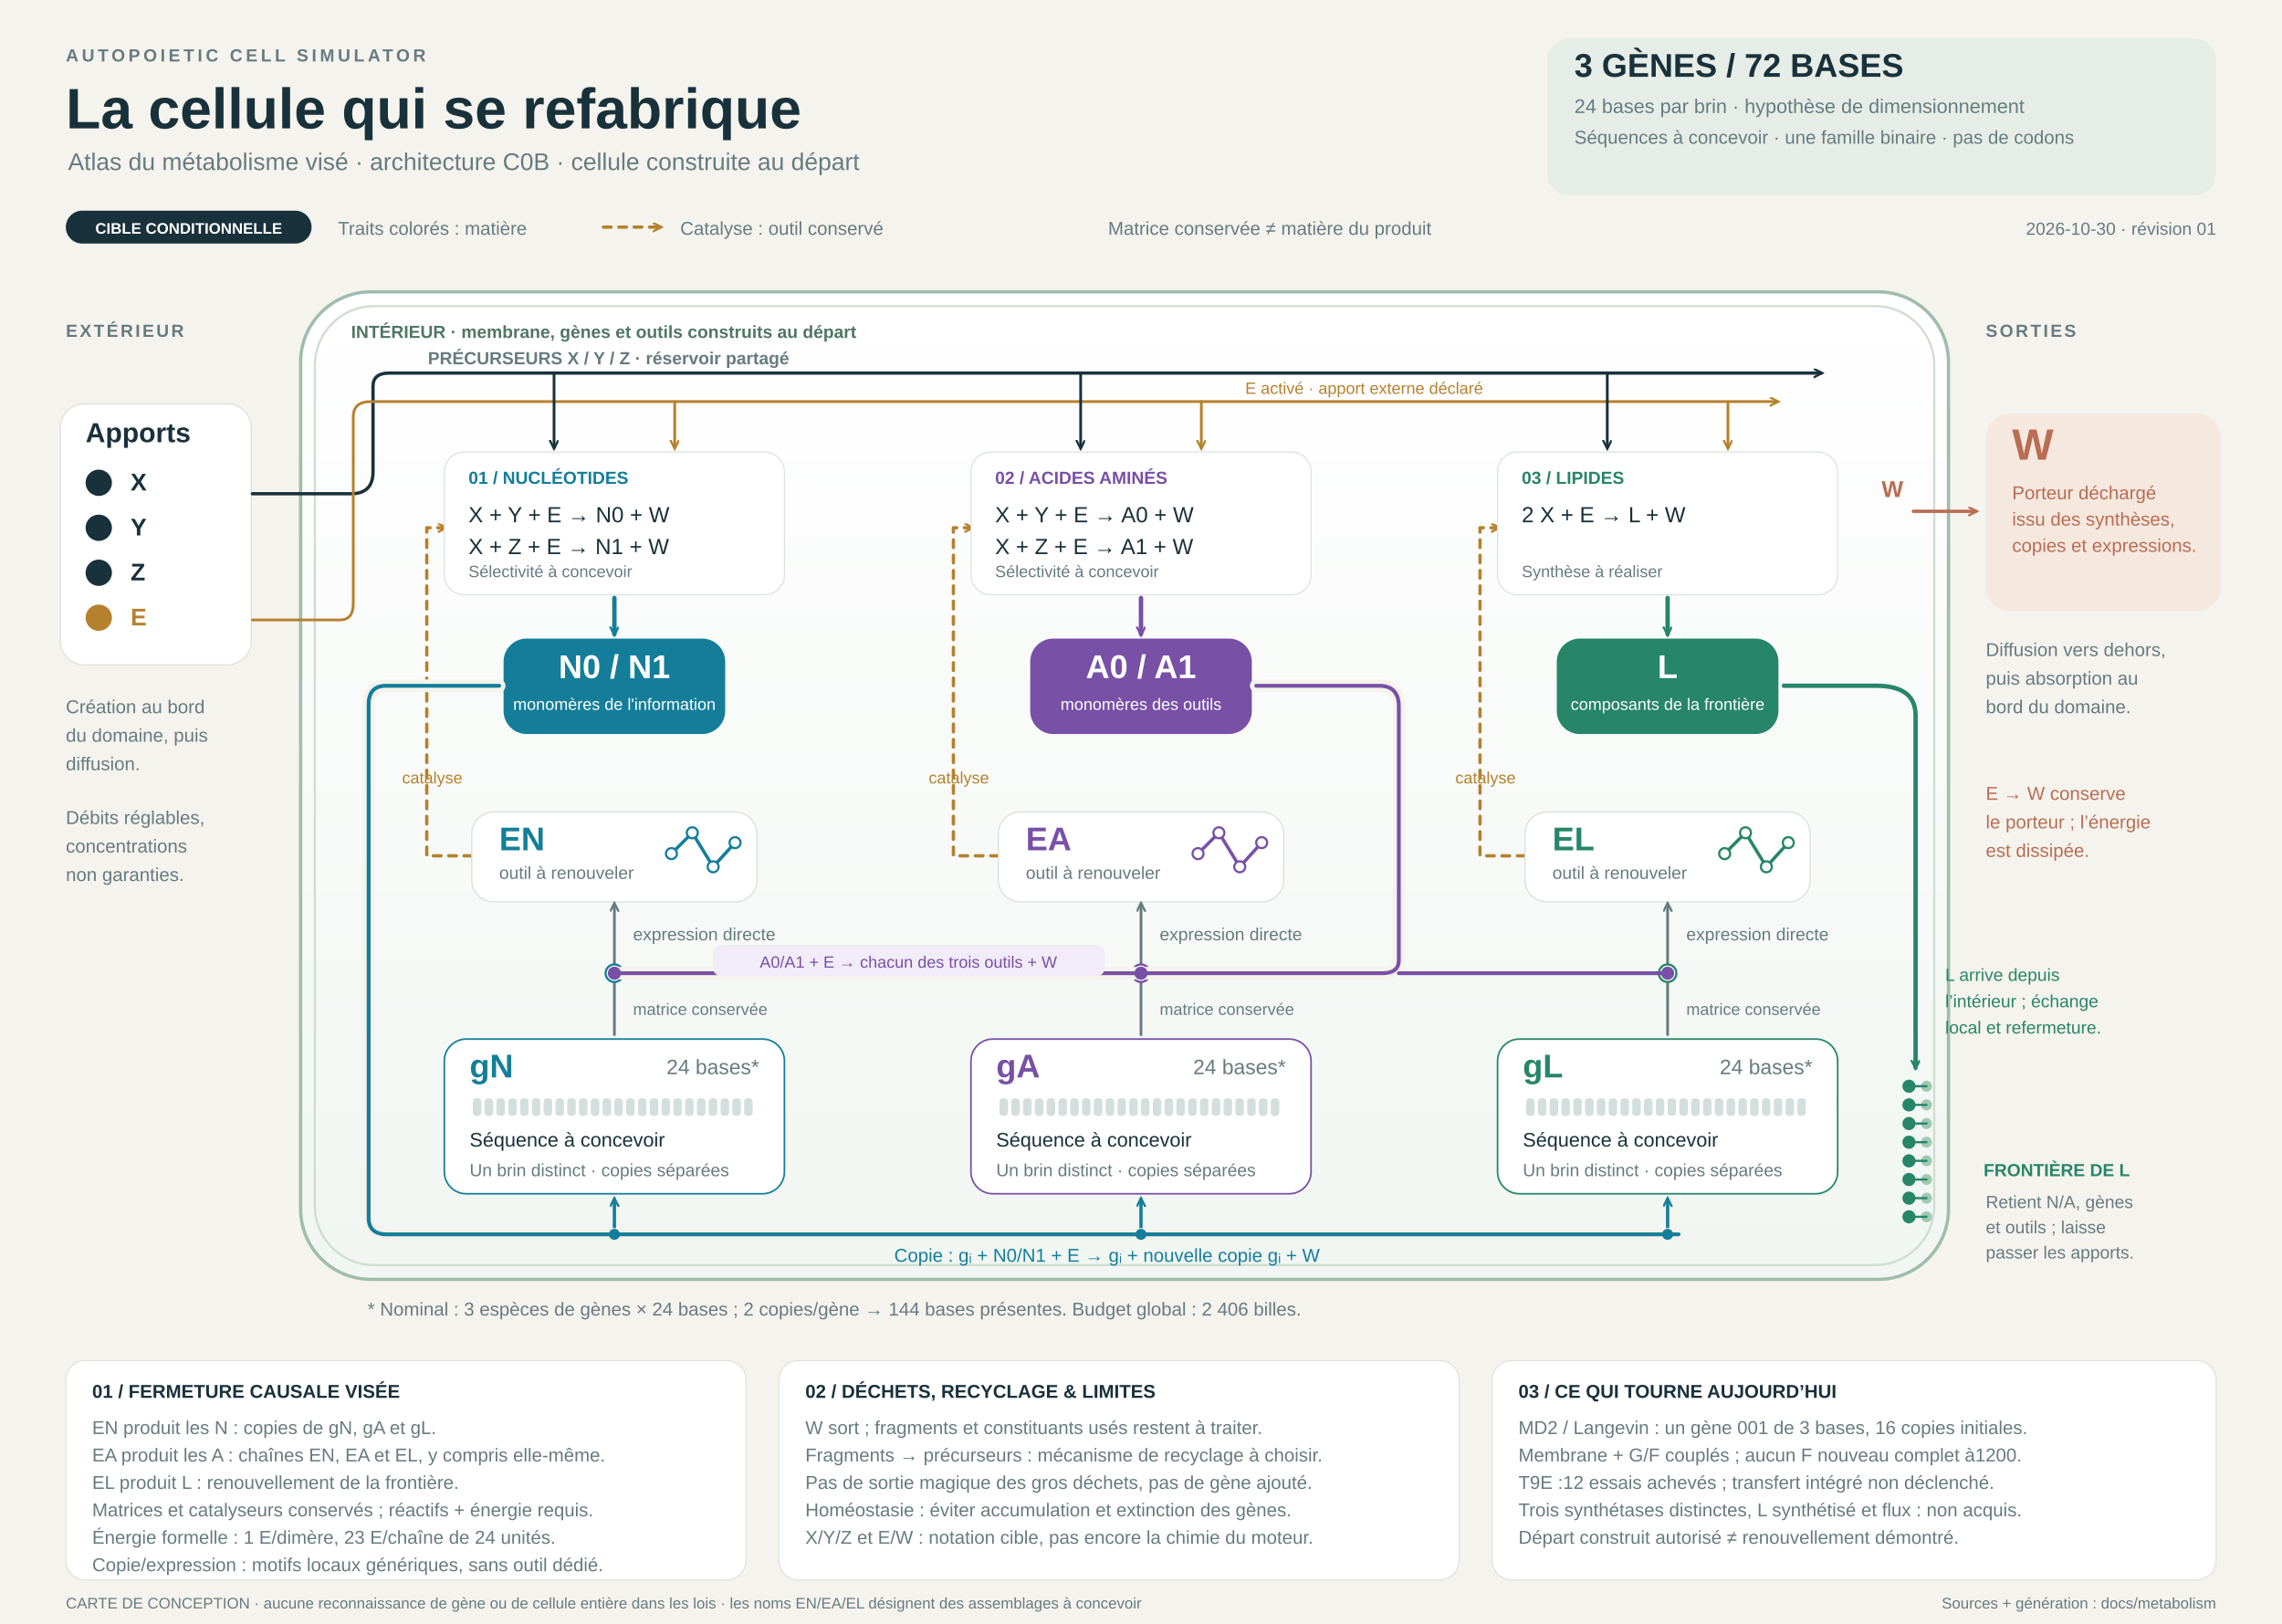
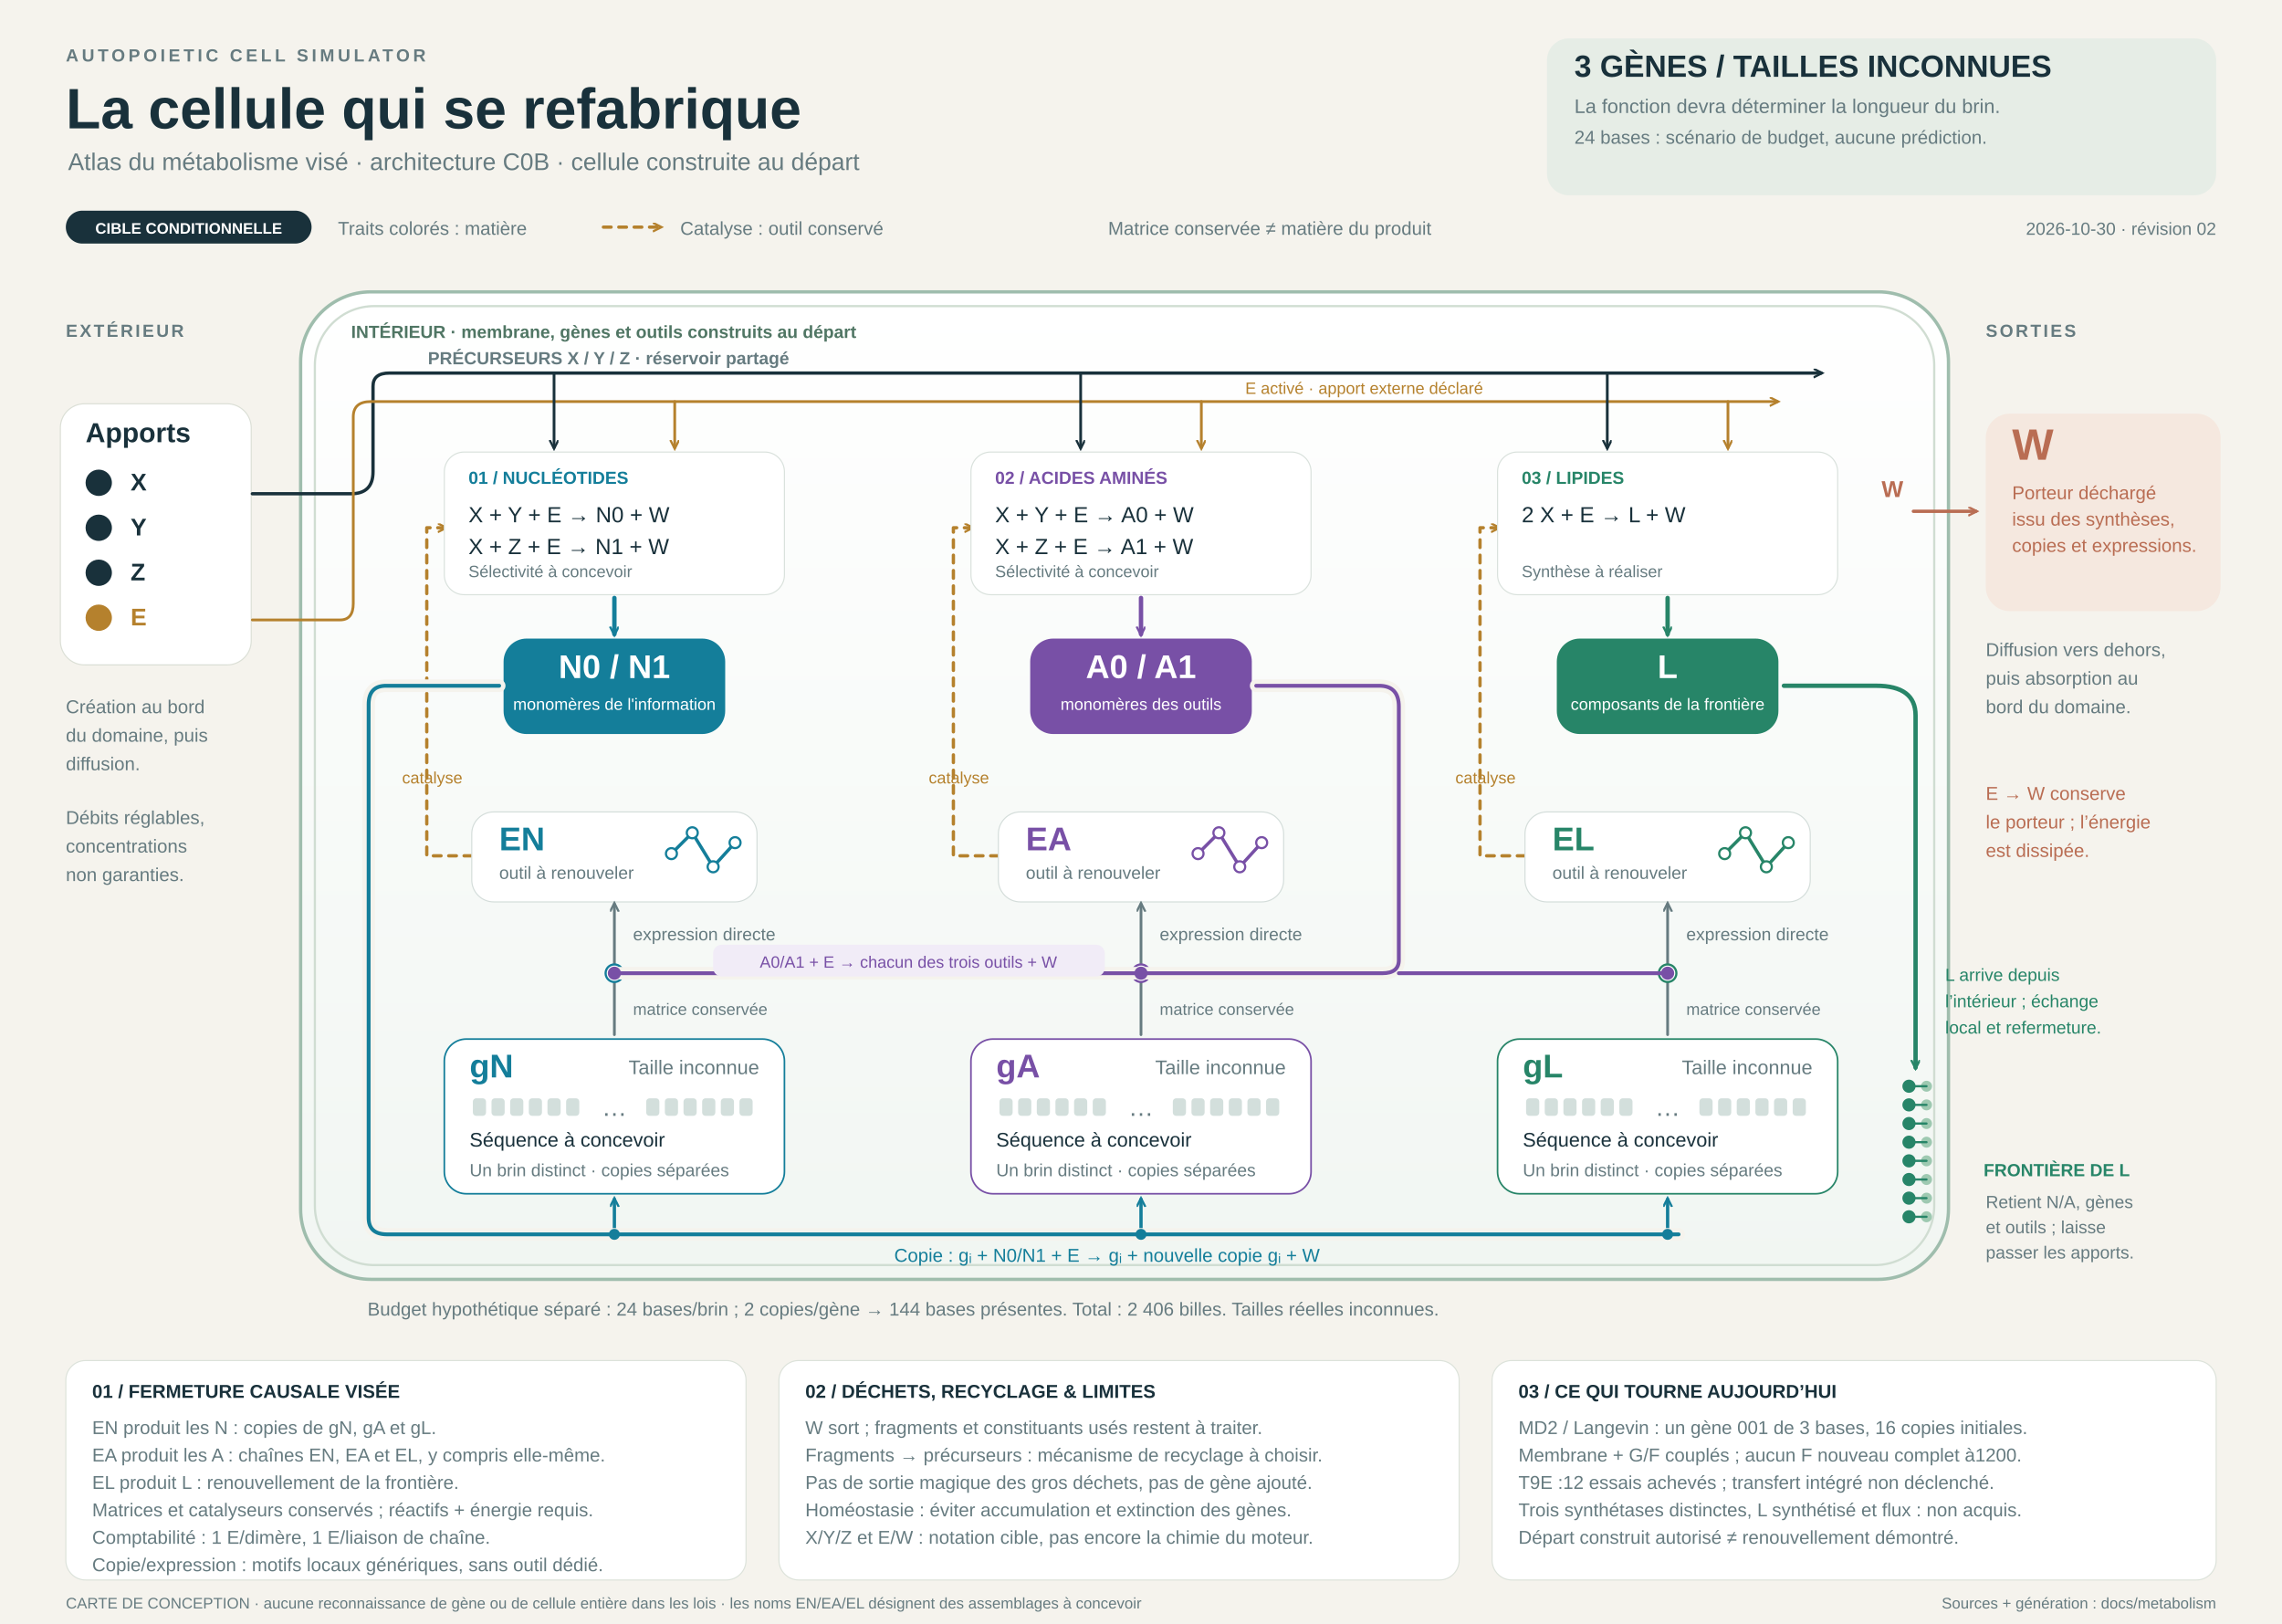
<svg xmlns="http://www.w3.org/2000/svg" width="2080" height="1480" viewBox="0 0 2080 1480" role="img" aria-labelledby="map-title map-desc">
  <defs>
    <marker id="arrow-19313b" markerWidth="10" markerHeight="10" refX="7" refY="4" orient="auto" markerUnits="userSpaceOnUse">
      <path d="M0 0 L8 4 L0 8" fill="none" stroke="#19313b" stroke-width="2" />
    </marker>
    <marker id="arrow-667b80" markerWidth="10" markerHeight="10" refX="7" refY="4" orient="auto" markerUnits="userSpaceOnUse">
      <path d="M0 0 L8 4 L0 8" fill="none" stroke="#667b80" stroke-width="2" />
    </marker>
    <marker id="arrow-b5812d" markerWidth="10" markerHeight="10" refX="7" refY="4" orient="auto" markerUnits="userSpaceOnUse">
      <path d="M0 0 L8 4 L0 8" fill="none" stroke="#b5812d" stroke-width="2" />
    </marker>
    <marker id="arrow-b96d53" markerWidth="10" markerHeight="10" refX="7" refY="4" orient="auto" markerUnits="userSpaceOnUse">
      <path d="M0 0 L8 4 L0 8" fill="none" stroke="#b96d53" stroke-width="2" />
    </marker>
    <marker id="arrow-147e9a" markerWidth="10" markerHeight="10" refX="7" refY="4" orient="auto" markerUnits="userSpaceOnUse">
      <path d="M0 0 L8 4 L0 8" fill="none" stroke="#147e9a" stroke-width="2" />
    </marker>
    <marker id="arrow-7850a6" markerWidth="10" markerHeight="10" refX="7" refY="4" orient="auto" markerUnits="userSpaceOnUse">
      <path d="M0 0 L8 4 L0 8" fill="none" stroke="#7850a6" stroke-width="2" />
    </marker>
    <marker id="arrow-278568" markerWidth="10" markerHeight="10" refX="7" refY="4" orient="auto" markerUnits="userSpaceOnUse">
      <path d="M0 0 L8 4 L0 8" fill="none" stroke="#278568" stroke-width="2" />
    </marker>
    <linearGradient id="cell-fill" x2="0" y2="1">
      <stop stop-color="#ffffff" />
      <stop offset="1" stop-color="#f1f6f2" />
    </linearGradient>
    <style>text{font-family:"Segoe UI",Arial,sans-serif} .lane{transition:opacity .18s} .map-focus .lane:not(.selected){opacity:.16} .role-hit{cursor:pointer}</style>
  </defs>
  <rect x="0" y="0" width="2080" height="1480" rx="0" fill="#f5f3ed" stroke="none" stroke-width="1" />
  <text x="60" y="56" font-size="16" fill="#667b80" font-weight="600" text-anchor="start" letter-spacing="3">AUTOPOIETIC CELL SIMULATOR</text>
  <text x="60" y="117" font-size="52" fill="#19313b" font-weight="650" text-anchor="start">La cellule qui se refabrique</text>
  <text x="62" y="155" font-size="22" fill="#667b80" font-weight="400" text-anchor="start">Atlas du métabolisme visé · architecture C0B · cellule construite au départ</text>
  <rect x="1410" y="35" width="610" height="143" rx="20" fill="#e6ede6" stroke="none" stroke-width="1" />
-   <text x="1435" y="70" font-size="30" fill="#19313b" font-weight="650" text-anchor="start">3 GÈNES  /  72 BASES</text>
-   <text x="1435" y="103" font-size="18" fill="#667b80" font-weight="400" text-anchor="start">24 bases par brin · hypothèse de dimensionnement</text>
-   <text x="1435" y="131" font-size="17" fill="#667b80" font-weight="400" text-anchor="start">Séquences à concevoir · une famille binaire · pas de codons</text>
+   <text x="1435" y="70" font-size="28" fill="#19313b" font-weight="650" text-anchor="start">3 GÈNES / TAILLES INCONNUES</text>
+   <text x="1435" y="103" font-size="18" fill="#667b80" font-weight="400" text-anchor="start">La fonction devra déterminer la longueur du brin.</text>
+   <text x="1435" y="131" font-size="17" fill="#667b80" font-weight="400" text-anchor="start">24 bases : scénario de budget, aucune prédiction.</text>
  <rect x="60" y="192" width="224" height="30" rx="15" fill="#19313b" stroke="none" stroke-width="1" />
  <text x="172.0" y="213" font-size="14" fill="white" font-weight="600" text-anchor="middle">CIBLE CONDITIONNELLE</text>
  <text x="308" y="214" font-size="17" fill="#667b80" font-weight="400" text-anchor="start">Traits colorés : matière</text>
  <path d="M550 207 H602" fill="none" stroke="#b5812d" stroke-width="3" stroke-linecap="round" stroke-linejoin="round" marker-end="url(#arrow-b5812d)" stroke-dasharray="7 7" />
  <text x="620" y="214" font-size="17" fill="#667b80" font-weight="400" text-anchor="start">Catalyse : outil conservé</text>
  <text x="1010" y="214" font-size="17" fill="#667b80" font-weight="400" text-anchor="start">Matrice conservée ≠ matière du produit</text>
-   <text x="2020" y="214" font-size="16" fill="#667b80" font-weight="400" text-anchor="end">2026-10-30 · révision 01</text>
+   <text x="2020" y="214" font-size="16" fill="#667b80" font-weight="400" text-anchor="end">2026-10-30 · révision 02</text>
  <rect x="274" y="266" width="1502" height="900" rx="64" fill="url(#cell-fill)" stroke="#9fbdad" stroke-width="3" />
  <rect x="287" y="279" width="1476" height="874" rx="54" fill="none" stroke="#d0ddd2" stroke-width="2" />
  <text x="320" y="308" font-size="16" fill="#507664" font-weight="600" text-anchor="start">INTÉRIEUR · membrane, gènes et outils construits au départ</text>
  <text x="60" y="307" font-size="16" fill="#667b80" font-weight="600" text-anchor="start" letter-spacing="2">EXTÉRIEUR</text>
  <text x="1810" y="307" font-size="16" fill="#667b80" font-weight="600" text-anchor="start" letter-spacing="2">SORTIES</text>
  <rect x="55" y="368" width="174" height="238" rx="22" fill="white" stroke="#dbdfd6" stroke-width="1" />
  <text x="78" y="403" font-size="25" fill="#19313b" font-weight="600" text-anchor="start">Apports</text>
  <circle cx="90" cy="440" r="12" fill="#19313b" stroke="none" stroke-width="1" />
  <text x="119" y="447" font-size="22" fill="#19313b" font-weight="600" text-anchor="start">X</text>
  <circle cx="90" cy="481" r="12" fill="#19313b" stroke="none" stroke-width="1" />
  <text x="119" y="488" font-size="22" fill="#19313b" font-weight="600" text-anchor="start">Y</text>
  <circle cx="90" cy="522" r="12" fill="#19313b" stroke="none" stroke-width="1" />
  <text x="119" y="529" font-size="22" fill="#19313b" font-weight="600" text-anchor="start">Z</text>
  <circle cx="90" cy="563" r="12" fill="#b5812d" stroke="none" stroke-width="1" />
  <text x="119" y="570" font-size="22" fill="#b5812d" font-weight="600" text-anchor="start">E</text>
  <text x="60" y="650" font-size="17" fill="#667b80" font-weight="400" text-anchor="start">Création au bord</text>
  <text x="60" y="676" font-size="17" fill="#667b80" font-weight="400" text-anchor="start">du domaine, puis</text>
  <text x="60" y="702" font-size="17" fill="#667b80" font-weight="400" text-anchor="start">diffusion.</text>
  <text x="60" y="751" font-size="17" fill="#667b80" font-weight="400" text-anchor="start">Débits réglables,</text>
  <text x="60" y="777" font-size="17" fill="#667b80" font-weight="400" text-anchor="start">concentrations</text>
  <text x="60" y="803" font-size="17" fill="#667b80" font-weight="400" text-anchor="start">non garanties.</text>
  <path d="M230 450 H320 Q340 450 340 430 V352 Q340 340 355 340 H1660" fill="none" stroke="#19313b" stroke-width="3" stroke-linecap="round" stroke-linejoin="round" marker-end="url(#arrow-19313b)" />
  <text x="390" y="332" font-size="16" fill="#667b80" font-weight="600" text-anchor="start">PRÉCURSEURS X / Y / Z  ·  réservoir partagé</text>
  <path d="M230 565 H310 Q322 565 322 550 V380 Q322 366 338 366 H1620" fill="none" stroke="#b5812d" stroke-width="2.5" stroke-linecap="round" stroke-linejoin="round" marker-end="url(#arrow-b5812d)" />
  <text x="1135" y="359" font-size="15" fill="#b5812d" font-weight="400" text-anchor="start">E activé · apport externe déclaré</text>
  <rect x="1810" y="377" width="214" height="180" rx="22" fill="#f5e8df" stroke="none" stroke-width="1" />
  <text x="1834" y="419" font-size="40" fill="#b96d53" font-weight="600" text-anchor="start">W</text>
  <text x="1834" y="455" font-size="17" fill="#b96d53" font-weight="400" text-anchor="start">Porteur déchargé</text>
  <text x="1834" y="479" font-size="17" fill="#b96d53" font-weight="400" text-anchor="start">issu des synthèses,</text>
  <text x="1834" y="503" font-size="17" fill="#b96d53" font-weight="400" text-anchor="start">copies et expressions.</text>
  <path d="M1744 466 H1801" fill="none" stroke="#b96d53" stroke-width="3" stroke-linecap="round" stroke-linejoin="round" marker-end="url(#arrow-b96d53)" />
  <text x="1810" y="598" font-size="17" fill="#667b80" font-weight="400" text-anchor="start">Diffusion vers dehors,</text>
  <text x="1810" y="624" font-size="17" fill="#667b80" font-weight="400" text-anchor="start">puis absorption au</text>
  <text x="1810" y="650" font-size="17" fill="#667b80" font-weight="400" text-anchor="start">bord du domaine.</text>
  <text x="1715" y="453" font-size="21" fill="#b96d53" font-weight="600" text-anchor="start">W</text>
  <text x="1810" y="729" font-size="17" fill="#b96d53" font-weight="400" text-anchor="start">E → W conserve</text>
  <text x="1810" y="755" font-size="17" fill="#b96d53" font-weight="400" text-anchor="start">le porteur ; l’énergie</text>
  <text x="1810" y="781" font-size="17" fill="#b96d53" font-weight="400" text-anchor="start">est dissipée.</text>
  <path d="M505 340 V408" fill="none" stroke="#19313b" stroke-width="2.5" stroke-linecap="round" stroke-linejoin="round" marker-end="url(#arrow-19313b)" />
  <path d="M615 366 V408" fill="none" stroke="#b5812d" stroke-width="2.5" stroke-linecap="round" stroke-linejoin="round" marker-end="url(#arrow-b5812d)" />
  <path d="M985 340 V408" fill="none" stroke="#19313b" stroke-width="2.5" stroke-linecap="round" stroke-linejoin="round" marker-end="url(#arrow-19313b)" />
  <path d="M1095 366 V408" fill="none" stroke="#b5812d" stroke-width="2.5" stroke-linecap="round" stroke-linejoin="round" marker-end="url(#arrow-b5812d)" />
  <path d="M1465 340 V408" fill="none" stroke="#19313b" stroke-width="2.5" stroke-linecap="round" stroke-linejoin="round" marker-end="url(#arrow-19313b)" />
  <path d="M1575 366 V408" fill="none" stroke="#b5812d" stroke-width="2.5" stroke-linecap="round" stroke-linejoin="round" marker-end="url(#arrow-b5812d)" />
  <g class="lane role-hit" data-role="N">
    <path d="M430 780 H389 V481 H406" fill="none" stroke="#b5812d" stroke-width="3" stroke-linecap="round" stroke-linejoin="round" marker-end="url(#arrow-b5812d)" stroke-dasharray="7 7" />
    <text x="394" y="714" font-size="15" fill="#b5812d" font-weight="400" text-anchor="middle">catalyse</text>
    <rect x="405" y="412" width="310" height="130" rx="18" fill="white" stroke="#d9e1dc" stroke-width="1" />
    <text x="427" y="441" font-size="16" fill="#147e9a" font-weight="600" text-anchor="start">01  /  NUCLÉOTIDES</text>
    <g id="reaction-make_N0">
      <text x="427" y="476" font-size="20" fill="#19313b" font-weight="500" text-anchor="start">X + Y + E  →  N0 + W</text>
    </g>
    <g id="reaction-make_N1">
      <text x="427" y="505" font-size="20" fill="#19313b" font-weight="500" text-anchor="start">X + Z + E  →  N1 + W</text>
    </g>
    <text x="427" y="526" font-size="15" fill="#667b80" font-weight="400" text-anchor="start">Sélectivité à concevoir</text>
    <path d="M560 545 V578" fill="none" stroke="#147e9a" stroke-width="4" stroke-linecap="round" stroke-linejoin="round" marker-end="url(#arrow-147e9a)" />
    <rect x="459" y="582" width="202" height="87" rx="21" fill="#147e9a" stroke="none" stroke-width="1" />
    <text x="560" y="618" font-size="30" fill="white" font-weight="600" text-anchor="middle">N0 / N1</text>
    <text x="560" y="647" font-size="15" fill="white" font-weight="400" text-anchor="middle">monomères de l'information</text>
    <g id="species-EN">
      <rect x="430" y="740" width="260" height="82" rx="20" fill="white" stroke="#d4ddda" stroke-width="1" />
      <text x="455" y="775" font-size="30" fill="#147e9a" font-weight="600" text-anchor="start">EN</text>
      <text x="455" y="801" font-size="16" fill="#667b80" font-weight="400" text-anchor="start">outil à renouveler</text>
      <path d="M612 778 L631 759 L650 790 L670 768" fill="none" stroke="#147e9a" stroke-width="3" stroke-linecap="round" stroke-linejoin="round" />
      <circle cx="612" cy="778" r="5" fill="white" stroke="#147e9a" stroke-width="2" />
      <circle cx="631" cy="759" r="5" fill="white" stroke="#147e9a" stroke-width="2" />
      <circle cx="650" cy="790" r="5" fill="white" stroke="#147e9a" stroke-width="2" />
      <circle cx="670" cy="768" r="5" fill="white" stroke="#147e9a" stroke-width="2" />
    </g>
    <g id="reaction-express_EN">
      <path d="M560 943 V824" fill="none" stroke="#667b80" stroke-width="2.5" stroke-linecap="round" stroke-linejoin="round" marker-end="url(#arrow-667b80)" />
      <circle cx="560" cy="887" r="8" fill="white" stroke="#147e9a" stroke-width="2" />
      <text x="577" y="857" font-size="16" fill="#667b80" font-weight="400" text-anchor="start">expression directe</text>
      <text x="577" y="925" font-size="15" fill="#667b80" font-weight="400" text-anchor="start">matrice conservée</text>
    </g>
    <g id="species-gN">
      <rect x="405" y="947" width="310" height="141" rx="20" fill="white" stroke="#147e9a" stroke-width="1.5" />
      <text x="428" y="982" font-size="30" fill="#147e9a" font-weight="600" text-anchor="start">gN</text>
-       <text x="692" y="979" font-size="19" fill="#667b80" font-weight="400" text-anchor="end">24 bases*</text>
-       <rect x="431.0" y="1001" width="7.75" height="16" rx="3" fill="#d3dfdc" stroke="none" stroke-width="1" />
-       <rect x="441.75" y="1001" width="7.75" height="16" rx="3" fill="#d3dfdc" stroke="none" stroke-width="1" />
-       <rect x="452.5" y="1001" width="7.75" height="16" rx="3" fill="#d3dfdc" stroke="none" stroke-width="1" />
-       <rect x="463.25" y="1001" width="7.75" height="16" rx="3" fill="#d3dfdc" stroke="none" stroke-width="1" />
-       <rect x="474.0" y="1001" width="7.75" height="16" rx="3" fill="#d3dfdc" stroke="none" stroke-width="1" />
-       <rect x="484.75" y="1001" width="7.75" height="16" rx="3" fill="#d3dfdc" stroke="none" stroke-width="1" />
-       <rect x="495.5" y="1001" width="7.75" height="16" rx="3" fill="#d3dfdc" stroke="none" stroke-width="1" />
-       <rect x="506.25" y="1001" width="7.75" height="16" rx="3" fill="#d3dfdc" stroke="none" stroke-width="1" />
-       <rect x="517.0" y="1001" width="7.75" height="16" rx="3" fill="#d3dfdc" stroke="none" stroke-width="1" />
-       <rect x="527.75" y="1001" width="7.75" height="16" rx="3" fill="#d3dfdc" stroke="none" stroke-width="1" />
-       <rect x="538.5" y="1001" width="7.75" height="16" rx="3" fill="#d3dfdc" stroke="none" stroke-width="1" />
-       <rect x="549.25" y="1001" width="7.75" height="16" rx="3" fill="#d3dfdc" stroke="none" stroke-width="1" />
-       <rect x="560.0" y="1001" width="7.75" height="16" rx="3" fill="#d3dfdc" stroke="none" stroke-width="1" />
-       <rect x="570.75" y="1001" width="7.75" height="16" rx="3" fill="#d3dfdc" stroke="none" stroke-width="1" />
-       <rect x="581.5" y="1001" width="7.75" height="16" rx="3" fill="#d3dfdc" stroke="none" stroke-width="1" />
-       <rect x="592.25" y="1001" width="7.75" height="16" rx="3" fill="#d3dfdc" stroke="none" stroke-width="1" />
-       <rect x="603.0" y="1001" width="7.75" height="16" rx="3" fill="#d3dfdc" stroke="none" stroke-width="1" />
-       <rect x="613.75" y="1001" width="7.75" height="16" rx="3" fill="#d3dfdc" stroke="none" stroke-width="1" />
-       <rect x="624.5" y="1001" width="7.75" height="16" rx="3" fill="#d3dfdc" stroke="none" stroke-width="1" />
-       <rect x="635.25" y="1001" width="7.75" height="16" rx="3" fill="#d3dfdc" stroke="none" stroke-width="1" />
-       <rect x="646.0" y="1001" width="7.75" height="16" rx="3" fill="#d3dfdc" stroke="none" stroke-width="1" />
-       <rect x="656.75" y="1001" width="7.75" height="16" rx="3" fill="#d3dfdc" stroke="none" stroke-width="1" />
-       <rect x="667.5" y="1001" width="7.75" height="16" rx="3" fill="#d3dfdc" stroke="none" stroke-width="1" />
-       <rect x="678.25" y="1001" width="7.75" height="16" rx="3" fill="#d3dfdc" stroke="none" stroke-width="1" />
+       <text x="692" y="979" font-size="18" fill="#667b80" font-weight="400" text-anchor="end">Taille inconnue</text>
+       <rect x="431" y="1001" width="12" height="16" rx="3" fill="#d3dfdc" stroke="none" stroke-width="1" />
+       <rect x="589" y="1001" width="12" height="16" rx="3" fill="#d3dfdc" stroke="none" stroke-width="1" />
+       <rect x="448" y="1001" width="12" height="16" rx="3" fill="#d3dfdc" stroke="none" stroke-width="1" />
+       <rect x="606" y="1001" width="12" height="16" rx="3" fill="#d3dfdc" stroke="none" stroke-width="1" />
+       <rect x="465" y="1001" width="12" height="16" rx="3" fill="#d3dfdc" stroke="none" stroke-width="1" />
+       <rect x="623" y="1001" width="12" height="16" rx="3" fill="#d3dfdc" stroke="none" stroke-width="1" />
+       <rect x="482" y="1001" width="12" height="16" rx="3" fill="#d3dfdc" stroke="none" stroke-width="1" />
+       <rect x="640" y="1001" width="12" height="16" rx="3" fill="#d3dfdc" stroke="none" stroke-width="1" />
+       <rect x="499" y="1001" width="12" height="16" rx="3" fill="#d3dfdc" stroke="none" stroke-width="1" />
+       <rect x="657" y="1001" width="12" height="16" rx="3" fill="#d3dfdc" stroke="none" stroke-width="1" />
+       <rect x="516" y="1001" width="12" height="16" rx="3" fill="#d3dfdc" stroke="none" stroke-width="1" />
+       <rect x="674" y="1001" width="12" height="16" rx="3" fill="#d3dfdc" stroke="none" stroke-width="1" />
+       <text x="560" y="1017" font-size="23" fill="#667b80" font-weight="400" text-anchor="middle">…</text>
      <text x="428" y="1045" font-size="18" fill="#19313b" font-weight="400" text-anchor="start">Séquence à concevoir</text>
      <text x="428" y="1072" font-size="16" fill="#667b80" font-weight="400" text-anchor="start">Un brin distinct · copies séparées</text>
    </g>
    <g id="reaction-copy_gN">
      <path d="M560 1125 V1093" fill="none" stroke="#147e9a" stroke-width="3" stroke-linecap="round" stroke-linejoin="round" marker-end="url(#arrow-147e9a)" />
    </g>
  </g>
  <g class="lane role-hit" data-role="A">
    <path d="M910 780 H869 V481 H886" fill="none" stroke="#b5812d" stroke-width="3" stroke-linecap="round" stroke-linejoin="round" marker-end="url(#arrow-b5812d)" stroke-dasharray="7 7" />
    <text x="874" y="714" font-size="15" fill="#b5812d" font-weight="400" text-anchor="middle">catalyse</text>
    <rect x="885" y="412" width="310" height="130" rx="18" fill="white" stroke="#d9e1dc" stroke-width="1" />
    <text x="907" y="441" font-size="16" fill="#7850a6" font-weight="600" text-anchor="start">02  /  ACIDES AMINÉS</text>
    <g id="reaction-make_A0">
      <text x="907" y="476" font-size="20" fill="#19313b" font-weight="500" text-anchor="start">X + Y + E  →  A0 + W</text>
    </g>
    <g id="reaction-make_A1">
      <text x="907" y="505" font-size="20" fill="#19313b" font-weight="500" text-anchor="start">X + Z + E  →  A1 + W</text>
    </g>
    <text x="907" y="526" font-size="15" fill="#667b80" font-weight="400" text-anchor="start">Sélectivité à concevoir</text>
    <path d="M1040 545 V578" fill="none" stroke="#7850a6" stroke-width="4" stroke-linecap="round" stroke-linejoin="round" marker-end="url(#arrow-7850a6)" />
    <rect x="939" y="582" width="202" height="87" rx="21" fill="#7850a6" stroke="none" stroke-width="1" />
    <text x="1040" y="618" font-size="30" fill="white" font-weight="600" text-anchor="middle">A0 / A1</text>
    <text x="1040" y="647" font-size="15" fill="white" font-weight="400" text-anchor="middle">monomères des outils</text>
    <g id="species-EA">
      <rect x="910" y="740" width="260" height="82" rx="20" fill="white" stroke="#d4ddda" stroke-width="1" />
      <text x="935" y="775" font-size="30" fill="#7850a6" font-weight="600" text-anchor="start">EA</text>
      <text x="935" y="801" font-size="16" fill="#667b80" font-weight="400" text-anchor="start">outil à renouveler</text>
      <path d="M1092 778 L1111 759 L1130 790 L1150 768" fill="none" stroke="#7850a6" stroke-width="3" stroke-linecap="round" stroke-linejoin="round" />
      <circle cx="1092" cy="778" r="5" fill="white" stroke="#7850a6" stroke-width="2" />
      <circle cx="1111" cy="759" r="5" fill="white" stroke="#7850a6" stroke-width="2" />
      <circle cx="1130" cy="790" r="5" fill="white" stroke="#7850a6" stroke-width="2" />
      <circle cx="1150" cy="768" r="5" fill="white" stroke="#7850a6" stroke-width="2" />
    </g>
    <g id="reaction-express_EA">
      <path d="M1040 943 V824" fill="none" stroke="#667b80" stroke-width="2.5" stroke-linecap="round" stroke-linejoin="round" marker-end="url(#arrow-667b80)" />
      <circle cx="1040" cy="887" r="8" fill="white" stroke="#7850a6" stroke-width="2" />
      <text x="1057" y="857" font-size="16" fill="#667b80" font-weight="400" text-anchor="start">expression directe</text>
      <text x="1057" y="925" font-size="15" fill="#667b80" font-weight="400" text-anchor="start">matrice conservée</text>
    </g>
    <g id="species-gA">
      <rect x="885" y="947" width="310" height="141" rx="20" fill="white" stroke="#7850a6" stroke-width="1.5" />
      <text x="908" y="982" font-size="30" fill="#7850a6" font-weight="600" text-anchor="start">gA</text>
-       <text x="1172" y="979" font-size="19" fill="#667b80" font-weight="400" text-anchor="end">24 bases*</text>
-       <rect x="911.0" y="1001" width="7.75" height="16" rx="3" fill="#d3dfdc" stroke="none" stroke-width="1" />
-       <rect x="921.75" y="1001" width="7.75" height="16" rx="3" fill="#d3dfdc" stroke="none" stroke-width="1" />
-       <rect x="932.5" y="1001" width="7.75" height="16" rx="3" fill="#d3dfdc" stroke="none" stroke-width="1" />
-       <rect x="943.25" y="1001" width="7.75" height="16" rx="3" fill="#d3dfdc" stroke="none" stroke-width="1" />
-       <rect x="954.0" y="1001" width="7.75" height="16" rx="3" fill="#d3dfdc" stroke="none" stroke-width="1" />
-       <rect x="964.75" y="1001" width="7.75" height="16" rx="3" fill="#d3dfdc" stroke="none" stroke-width="1" />
-       <rect x="975.5" y="1001" width="7.75" height="16" rx="3" fill="#d3dfdc" stroke="none" stroke-width="1" />
-       <rect x="986.25" y="1001" width="7.75" height="16" rx="3" fill="#d3dfdc" stroke="none" stroke-width="1" />
-       <rect x="997.0" y="1001" width="7.75" height="16" rx="3" fill="#d3dfdc" stroke="none" stroke-width="1" />
-       <rect x="1007.75" y="1001" width="7.75" height="16" rx="3" fill="#d3dfdc" stroke="none" stroke-width="1" />
-       <rect x="1018.5" y="1001" width="7.75" height="16" rx="3" fill="#d3dfdc" stroke="none" stroke-width="1" />
-       <rect x="1029.25" y="1001" width="7.75" height="16" rx="3" fill="#d3dfdc" stroke="none" stroke-width="1" />
-       <rect x="1040.0" y="1001" width="7.75" height="16" rx="3" fill="#d3dfdc" stroke="none" stroke-width="1" />
-       <rect x="1050.75" y="1001" width="7.75" height="16" rx="3" fill="#d3dfdc" stroke="none" stroke-width="1" />
-       <rect x="1061.5" y="1001" width="7.75" height="16" rx="3" fill="#d3dfdc" stroke="none" stroke-width="1" />
-       <rect x="1072.25" y="1001" width="7.75" height="16" rx="3" fill="#d3dfdc" stroke="none" stroke-width="1" />
-       <rect x="1083.0" y="1001" width="7.75" height="16" rx="3" fill="#d3dfdc" stroke="none" stroke-width="1" />
-       <rect x="1093.75" y="1001" width="7.75" height="16" rx="3" fill="#d3dfdc" stroke="none" stroke-width="1" />
-       <rect x="1104.5" y="1001" width="7.75" height="16" rx="3" fill="#d3dfdc" stroke="none" stroke-width="1" />
-       <rect x="1115.25" y="1001" width="7.75" height="16" rx="3" fill="#d3dfdc" stroke="none" stroke-width="1" />
-       <rect x="1126.0" y="1001" width="7.75" height="16" rx="3" fill="#d3dfdc" stroke="none" stroke-width="1" />
-       <rect x="1136.75" y="1001" width="7.75" height="16" rx="3" fill="#d3dfdc" stroke="none" stroke-width="1" />
-       <rect x="1147.5" y="1001" width="7.75" height="16" rx="3" fill="#d3dfdc" stroke="none" stroke-width="1" />
-       <rect x="1158.25" y="1001" width="7.75" height="16" rx="3" fill="#d3dfdc" stroke="none" stroke-width="1" />
+       <text x="1172" y="979" font-size="18" fill="#667b80" font-weight="400" text-anchor="end">Taille inconnue</text>
+       <rect x="911" y="1001" width="12" height="16" rx="3" fill="#d3dfdc" stroke="none" stroke-width="1" />
+       <rect x="1069" y="1001" width="12" height="16" rx="3" fill="#d3dfdc" stroke="none" stroke-width="1" />
+       <rect x="928" y="1001" width="12" height="16" rx="3" fill="#d3dfdc" stroke="none" stroke-width="1" />
+       <rect x="1086" y="1001" width="12" height="16" rx="3" fill="#d3dfdc" stroke="none" stroke-width="1" />
+       <rect x="945" y="1001" width="12" height="16" rx="3" fill="#d3dfdc" stroke="none" stroke-width="1" />
+       <rect x="1103" y="1001" width="12" height="16" rx="3" fill="#d3dfdc" stroke="none" stroke-width="1" />
+       <rect x="962" y="1001" width="12" height="16" rx="3" fill="#d3dfdc" stroke="none" stroke-width="1" />
+       <rect x="1120" y="1001" width="12" height="16" rx="3" fill="#d3dfdc" stroke="none" stroke-width="1" />
+       <rect x="979" y="1001" width="12" height="16" rx="3" fill="#d3dfdc" stroke="none" stroke-width="1" />
+       <rect x="1137" y="1001" width="12" height="16" rx="3" fill="#d3dfdc" stroke="none" stroke-width="1" />
+       <rect x="996" y="1001" width="12" height="16" rx="3" fill="#d3dfdc" stroke="none" stroke-width="1" />
+       <rect x="1154" y="1001" width="12" height="16" rx="3" fill="#d3dfdc" stroke="none" stroke-width="1" />
+       <text x="1040" y="1017" font-size="23" fill="#667b80" font-weight="400" text-anchor="middle">…</text>
      <text x="908" y="1045" font-size="18" fill="#19313b" font-weight="400" text-anchor="start">Séquence à concevoir</text>
      <text x="908" y="1072" font-size="16" fill="#667b80" font-weight="400" text-anchor="start">Un brin distinct · copies séparées</text>
    </g>
    <g id="reaction-copy_gA">
      <path d="M1040 1125 V1093" fill="none" stroke="#147e9a" stroke-width="3" stroke-linecap="round" stroke-linejoin="round" marker-end="url(#arrow-147e9a)" />
    </g>
  </g>
  <g class="lane role-hit" data-role="L">
    <path d="M1390 780 H1349 V481 H1366" fill="none" stroke="#b5812d" stroke-width="3" stroke-linecap="round" stroke-linejoin="round" marker-end="url(#arrow-b5812d)" stroke-dasharray="7 7" />
    <text x="1354" y="714" font-size="15" fill="#b5812d" font-weight="400" text-anchor="middle">catalyse</text>
    <rect x="1365" y="412" width="310" height="130" rx="18" fill="white" stroke="#d9e1dc" stroke-width="1" />
    <text x="1387" y="441" font-size="16" fill="#278568" font-weight="600" text-anchor="start">03  /  LIPIDES</text>
    <g id="reaction-make_L">
      <text x="1387" y="476" font-size="20" fill="#19313b" font-weight="500" text-anchor="start">2 X + E  →  L + W</text>
    </g>
    <text x="1387" y="526" font-size="15" fill="#667b80" font-weight="400" text-anchor="start">Synthèse à réaliser</text>
    <path d="M1520 545 V578" fill="none" stroke="#278568" stroke-width="4" stroke-linecap="round" stroke-linejoin="round" marker-end="url(#arrow-278568)" />
    <rect x="1419" y="582" width="202" height="87" rx="21" fill="#278568" stroke="none" stroke-width="1" />
    <text x="1520" y="618" font-size="30" fill="white" font-weight="600" text-anchor="middle">L</text>
    <text x="1520" y="647" font-size="15" fill="white" font-weight="400" text-anchor="middle">composants de la frontière</text>
    <g id="species-EL">
      <rect x="1390" y="740" width="260" height="82" rx="20" fill="white" stroke="#d4ddda" stroke-width="1" />
      <text x="1415" y="775" font-size="30" fill="#278568" font-weight="600" text-anchor="start">EL</text>
      <text x="1415" y="801" font-size="16" fill="#667b80" font-weight="400" text-anchor="start">outil à renouveler</text>
      <path d="M1572 778 L1591 759 L1610 790 L1630 768" fill="none" stroke="#278568" stroke-width="3" stroke-linecap="round" stroke-linejoin="round" />
      <circle cx="1572" cy="778" r="5" fill="white" stroke="#278568" stroke-width="2" />
      <circle cx="1591" cy="759" r="5" fill="white" stroke="#278568" stroke-width="2" />
      <circle cx="1610" cy="790" r="5" fill="white" stroke="#278568" stroke-width="2" />
      <circle cx="1630" cy="768" r="5" fill="white" stroke="#278568" stroke-width="2" />
    </g>
    <g id="reaction-express_EL">
      <path d="M1520 943 V824" fill="none" stroke="#667b80" stroke-width="2.5" stroke-linecap="round" stroke-linejoin="round" marker-end="url(#arrow-667b80)" />
      <circle cx="1520" cy="887" r="8" fill="white" stroke="#278568" stroke-width="2" />
      <text x="1537" y="857" font-size="16" fill="#667b80" font-weight="400" text-anchor="start">expression directe</text>
      <text x="1537" y="925" font-size="15" fill="#667b80" font-weight="400" text-anchor="start">matrice conservée</text>
    </g>
    <g id="species-gL">
      <rect x="1365" y="947" width="310" height="141" rx="20" fill="white" stroke="#278568" stroke-width="1.5" />
      <text x="1388" y="982" font-size="30" fill="#278568" font-weight="600" text-anchor="start">gL</text>
-       <text x="1652" y="979" font-size="19" fill="#667b80" font-weight="400" text-anchor="end">24 bases*</text>
-       <rect x="1391.0" y="1001" width="7.75" height="16" rx="3" fill="#d3dfdc" stroke="none" stroke-width="1" />
-       <rect x="1401.75" y="1001" width="7.75" height="16" rx="3" fill="#d3dfdc" stroke="none" stroke-width="1" />
-       <rect x="1412.5" y="1001" width="7.75" height="16" rx="3" fill="#d3dfdc" stroke="none" stroke-width="1" />
-       <rect x="1423.25" y="1001" width="7.75" height="16" rx="3" fill="#d3dfdc" stroke="none" stroke-width="1" />
-       <rect x="1434.0" y="1001" width="7.75" height="16" rx="3" fill="#d3dfdc" stroke="none" stroke-width="1" />
-       <rect x="1444.75" y="1001" width="7.75" height="16" rx="3" fill="#d3dfdc" stroke="none" stroke-width="1" />
-       <rect x="1455.5" y="1001" width="7.75" height="16" rx="3" fill="#d3dfdc" stroke="none" stroke-width="1" />
-       <rect x="1466.25" y="1001" width="7.75" height="16" rx="3" fill="#d3dfdc" stroke="none" stroke-width="1" />
-       <rect x="1477.0" y="1001" width="7.75" height="16" rx="3" fill="#d3dfdc" stroke="none" stroke-width="1" />
-       <rect x="1487.75" y="1001" width="7.75" height="16" rx="3" fill="#d3dfdc" stroke="none" stroke-width="1" />
-       <rect x="1498.5" y="1001" width="7.75" height="16" rx="3" fill="#d3dfdc" stroke="none" stroke-width="1" />
-       <rect x="1509.25" y="1001" width="7.75" height="16" rx="3" fill="#d3dfdc" stroke="none" stroke-width="1" />
-       <rect x="1520.0" y="1001" width="7.75" height="16" rx="3" fill="#d3dfdc" stroke="none" stroke-width="1" />
-       <rect x="1530.75" y="1001" width="7.75" height="16" rx="3" fill="#d3dfdc" stroke="none" stroke-width="1" />
-       <rect x="1541.5" y="1001" width="7.75" height="16" rx="3" fill="#d3dfdc" stroke="none" stroke-width="1" />
-       <rect x="1552.25" y="1001" width="7.75" height="16" rx="3" fill="#d3dfdc" stroke="none" stroke-width="1" />
-       <rect x="1563.0" y="1001" width="7.75" height="16" rx="3" fill="#d3dfdc" stroke="none" stroke-width="1" />
-       <rect x="1573.75" y="1001" width="7.75" height="16" rx="3" fill="#d3dfdc" stroke="none" stroke-width="1" />
-       <rect x="1584.5" y="1001" width="7.75" height="16" rx="3" fill="#d3dfdc" stroke="none" stroke-width="1" />
-       <rect x="1595.25" y="1001" width="7.75" height="16" rx="3" fill="#d3dfdc" stroke="none" stroke-width="1" />
-       <rect x="1606.0" y="1001" width="7.75" height="16" rx="3" fill="#d3dfdc" stroke="none" stroke-width="1" />
-       <rect x="1616.75" y="1001" width="7.75" height="16" rx="3" fill="#d3dfdc" stroke="none" stroke-width="1" />
-       <rect x="1627.5" y="1001" width="7.75" height="16" rx="3" fill="#d3dfdc" stroke="none" stroke-width="1" />
-       <rect x="1638.25" y="1001" width="7.75" height="16" rx="3" fill="#d3dfdc" stroke="none" stroke-width="1" />
+       <text x="1652" y="979" font-size="18" fill="#667b80" font-weight="400" text-anchor="end">Taille inconnue</text>
+       <rect x="1391" y="1001" width="12" height="16" rx="3" fill="#d3dfdc" stroke="none" stroke-width="1" />
+       <rect x="1549" y="1001" width="12" height="16" rx="3" fill="#d3dfdc" stroke="none" stroke-width="1" />
+       <rect x="1408" y="1001" width="12" height="16" rx="3" fill="#d3dfdc" stroke="none" stroke-width="1" />
+       <rect x="1566" y="1001" width="12" height="16" rx="3" fill="#d3dfdc" stroke="none" stroke-width="1" />
+       <rect x="1425" y="1001" width="12" height="16" rx="3" fill="#d3dfdc" stroke="none" stroke-width="1" />
+       <rect x="1583" y="1001" width="12" height="16" rx="3" fill="#d3dfdc" stroke="none" stroke-width="1" />
+       <rect x="1442" y="1001" width="12" height="16" rx="3" fill="#d3dfdc" stroke="none" stroke-width="1" />
+       <rect x="1600" y="1001" width="12" height="16" rx="3" fill="#d3dfdc" stroke="none" stroke-width="1" />
+       <rect x="1459" y="1001" width="12" height="16" rx="3" fill="#d3dfdc" stroke="none" stroke-width="1" />
+       <rect x="1617" y="1001" width="12" height="16" rx="3" fill="#d3dfdc" stroke="none" stroke-width="1" />
+       <rect x="1476" y="1001" width="12" height="16" rx="3" fill="#d3dfdc" stroke="none" stroke-width="1" />
+       <rect x="1634" y="1001" width="12" height="16" rx="3" fill="#d3dfdc" stroke="none" stroke-width="1" />
+       <text x="1520" y="1017" font-size="23" fill="#667b80" font-weight="400" text-anchor="middle">…</text>
      <text x="1388" y="1045" font-size="18" fill="#19313b" font-weight="400" text-anchor="start">Séquence à concevoir</text>
      <text x="1388" y="1072" font-size="16" fill="#667b80" font-weight="400" text-anchor="start">Un brin distinct · copies séparées</text>
    </g>
    <g id="reaction-copy_gL">
      <path d="M1520 1125 V1093" fill="none" stroke="#147e9a" stroke-width="3" stroke-linecap="round" stroke-linejoin="round" marker-end="url(#arrow-147e9a)" />
    </g>
  </g>
  <path d="M1145 625 H1257 Q1275 625 1275 644 V875 Q1275 887 1260 887 H560" fill="none" stroke="#f5f3ed" stroke-width="11.5" stroke-linecap="round" stroke-linejoin="round" />
  <path d="M1145 625 H1257 Q1275 625 1275 644 V875 Q1275 887 1260 887 H560" fill="none" stroke="#7850a6" stroke-width="3.5" stroke-linecap="round" stroke-linejoin="round" />
  <path d="M1275 887 H1520" fill="none" stroke="#7850a6" stroke-width="3.5" stroke-linecap="round" stroke-linejoin="round" />
  <circle cx="560" cy="887" r="6" fill="#7850a6" stroke="none" stroke-width="1" />
  <circle cx="1040" cy="887" r="6" fill="#7850a6" stroke="none" stroke-width="1" />
  <circle cx="1520" cy="887" r="6" fill="#7850a6" stroke="none" stroke-width="1" />
  <rect x="650" y="861" width="357" height="29" rx="8" fill="#f1ecf7" stroke="none" stroke-width="1" />
  <text x="828" y="882" font-size="15" fill="#7850a6" font-weight="400" text-anchor="middle">A0/A1 + E → chacun des trois outils + W</text>
  <path d="M455 625 H352 Q336 625 336 642 V1110 Q336 1125 353 1125 H1530" fill="none" stroke="#f5f3ed" stroke-width="11.5" stroke-linecap="round" stroke-linejoin="round" />
  <path d="M455 625 H352 Q336 625 336 642 V1110 Q336 1125 353 1125 H1530" fill="none" stroke="#147e9a" stroke-width="3.5" stroke-linecap="round" stroke-linejoin="round" />
  <circle cx="560" cy="1125" r="5" fill="#147e9a" stroke="none" stroke-width="1" />
  <circle cx="1040" cy="1125" r="5" fill="#147e9a" stroke="none" stroke-width="1" />
  <circle cx="1520" cy="1125" r="5" fill="#147e9a" stroke="none" stroke-width="1" />
  <text x="1009" y="1150" font-size="17" fill="#147e9a" font-weight="400" text-anchor="middle">Copie : gᵢ + N0/N1 + E → gᵢ + nouvelle copie gᵢ + W</text>
  <g id="reaction-insert_L">
    <path d="M1626 625 H1710 Q1746 625 1746 652 V973" fill="none" stroke="#278568" stroke-width="4" stroke-linecap="round" stroke-linejoin="round" marker-end="url(#arrow-278568)" />
    <text x="1773" y="894" font-size="16" fill="#278568" font-weight="400" text-anchor="start">L arrive depuis</text>
    <text x="1773" y="918" font-size="16" fill="#278568" font-weight="400" text-anchor="start">l’intérieur ; échange</text>
    <text x="1773" y="942" font-size="16" fill="#278568" font-weight="400" text-anchor="start">local et refermeture.</text>
    <circle cx="1740" cy="990" r="6" fill="#278568" stroke="none" stroke-width="1" />
    <circle cx="1756" cy="990" r="5" fill="#9ec9b1" stroke="none" stroke-width="1" />
    <path d="M1740 990 H1756" fill="none" stroke="#278568" stroke-width="2" stroke-linecap="round" stroke-linejoin="round" />
    <circle cx="1740" cy="1007" r="6" fill="#278568" stroke="none" stroke-width="1" />
    <circle cx="1756" cy="1007" r="5" fill="#9ec9b1" stroke="none" stroke-width="1" />
    <path d="M1740 1007 H1756" fill="none" stroke="#278568" stroke-width="2" stroke-linecap="round" stroke-linejoin="round" />
    <circle cx="1740" cy="1024" r="6" fill="#278568" stroke="none" stroke-width="1" />
    <circle cx="1756" cy="1024" r="5" fill="#9ec9b1" stroke="none" stroke-width="1" />
    <path d="M1740 1024 H1756" fill="none" stroke="#278568" stroke-width="2" stroke-linecap="round" stroke-linejoin="round" />
    <circle cx="1740" cy="1041" r="6" fill="#278568" stroke="none" stroke-width="1" />
    <circle cx="1756" cy="1041" r="5" fill="#9ec9b1" stroke="none" stroke-width="1" />
    <path d="M1740 1041 H1756" fill="none" stroke="#278568" stroke-width="2" stroke-linecap="round" stroke-linejoin="round" />
    <circle cx="1740" cy="1058" r="6" fill="#278568" stroke="none" stroke-width="1" />
    <circle cx="1756" cy="1058" r="5" fill="#9ec9b1" stroke="none" stroke-width="1" />
    <path d="M1740 1058 H1756" fill="none" stroke="#278568" stroke-width="2" stroke-linecap="round" stroke-linejoin="round" />
    <circle cx="1740" cy="1075" r="6" fill="#278568" stroke="none" stroke-width="1" />
    <circle cx="1756" cy="1075" r="5" fill="#9ec9b1" stroke="none" stroke-width="1" />
    <path d="M1740 1075 H1756" fill="none" stroke="#278568" stroke-width="2" stroke-linecap="round" stroke-linejoin="round" />
    <circle cx="1740" cy="1092" r="6" fill="#278568" stroke="none" stroke-width="1" />
    <circle cx="1756" cy="1092" r="5" fill="#9ec9b1" stroke="none" stroke-width="1" />
    <path d="M1740 1092 H1756" fill="none" stroke="#278568" stroke-width="2" stroke-linecap="round" stroke-linejoin="round" />
    <circle cx="1740" cy="1109" r="6" fill="#278568" stroke="none" stroke-width="1" />
    <circle cx="1756" cy="1109" r="5" fill="#9ec9b1" stroke="none" stroke-width="1" />
    <path d="M1740 1109 H1756" fill="none" stroke="#278568" stroke-width="2" stroke-linecap="round" stroke-linejoin="round" />
  </g>
  <text x="1808" y="1072" font-size="16" fill="#278568" font-weight="600" text-anchor="start">FRONTIÈRE DE L</text>
  <text x="1810" y="1101" font-size="16" fill="#667b80" font-weight="400" text-anchor="start">Retient N/A, gènes</text>
  <text x="1810" y="1124" font-size="16" fill="#667b80" font-weight="400" text-anchor="start">et outils ; laisse</text>
  <text x="1810" y="1147" font-size="16" fill="#667b80" font-weight="400" text-anchor="start">passer les apports.</text>
-   <text x="335" y="1199" font-size="17" fill="#667b80" font-weight="400" text-anchor="start">* Nominal : 3 espèces de gènes × 24 bases ; 2 copies/gène → 144 bases présentes. Budget global : 2 406 billes.</text>
+   <text x="335" y="1199" font-size="17" fill="#667b80" font-weight="400" text-anchor="start">Budget hypothétique séparé : 24 bases/brin ; 2 copies/gène → 144 bases présentes. Total : 2 406 billes. Tailles réelles inconnues.</text>
  <rect x="60" y="1240" width="620" height="200" rx="18" fill="white" stroke="#dce2da" stroke-width="1" />
  <rect x="710" y="1240" width="620" height="200" rx="18" fill="white" stroke="#dce2da" stroke-width="1" />
  <rect x="1360" y="1240" width="660" height="200" rx="18" fill="white" stroke="#dce2da" stroke-width="1" />
  <text x="84" y="1274" font-size="17" fill="#19313b" font-weight="600" text-anchor="start">01 / FERMETURE CAUSALE VISÉE</text>
  <text x="84" y="1307" font-size="17" fill="#667b80" font-weight="400" text-anchor="start">EN produit les N : copies de gN, gA et gL.</text>
  <text x="84" y="1332" font-size="17" fill="#667b80" font-weight="400" text-anchor="start">EA produit les A : chaînes EN, EA et EL, y compris elle-même.</text>
  <text x="84" y="1357" font-size="17" fill="#667b80" font-weight="400" text-anchor="start">EL produit L : renouvellement de la frontière.</text>
  <text x="84" y="1382" font-size="17" fill="#667b80" font-weight="400" text-anchor="start">Matrices et catalyseurs conservés ; réactifs + énergie requis.</text>
-   <text x="84" y="1407" font-size="17" fill="#667b80" font-weight="400" text-anchor="start">Énergie formelle : 1 E/dimère, 23 E/chaîne de 24 unités.</text>
+   <text x="84" y="1407" font-size="17" fill="#667b80" font-weight="400" text-anchor="start">Comptabilité : 1 E/dimère, 1 E/liaison de chaîne.</text>
  <text x="84" y="1432" font-size="17" fill="#667b80" font-weight="400" text-anchor="start">Copie/expression : motifs locaux génériques, sans outil dédié.</text>
  <text x="734" y="1274" font-size="17" fill="#19313b" font-weight="600" text-anchor="start">02 / DÉCHETS, RECYCLAGE &amp; LIMITES</text>
  <text x="734" y="1307" font-size="17" fill="#667b80" font-weight="400" text-anchor="start">W sort ; fragments et constituants usés restent à traiter.</text>
  <text x="734" y="1332" font-size="17" fill="#667b80" font-weight="400" text-anchor="start">Fragments → précurseurs : mécanisme de recyclage à choisir.</text>
  <text x="734" y="1357" font-size="17" fill="#667b80" font-weight="400" text-anchor="start">Pas de sortie magique des gros déchets, pas de gène ajouté.</text>
  <text x="734" y="1382" font-size="17" fill="#667b80" font-weight="400" text-anchor="start">Homéostasie : éviter accumulation et extinction des gènes.</text>
  <text x="734" y="1407" font-size="17" fill="#667b80" font-weight="400" text-anchor="start">X/Y/Z et E/W : notation cible, pas encore la chimie du moteur.</text>
  <text x="1384" y="1274" font-size="17" fill="#19313b" font-weight="600" text-anchor="start">03 / CE QUI TOURNE AUJOURD’HUI</text>
  <text x="1384" y="1307" font-size="17" fill="#667b80" font-weight="400" text-anchor="start">MD2 / Langevin : un gène 001 de 3 bases, 16 copies initiales.</text>
  <text x="1384" y="1332" font-size="17" fill="#667b80" font-weight="400" text-anchor="start">Membrane + G/F couplés ; aucun F nouveau complet à1200.</text>
  <text x="1384" y="1357" font-size="17" fill="#667b80" font-weight="400" text-anchor="start">T9E :12 essais achevés ; transfert intégré non déclenché.</text>
  <text x="1384" y="1382" font-size="17" fill="#667b80" font-weight="400" text-anchor="start">Trois synthétases distinctes, L synthétisé et flux : non acquis.</text>
  <text x="1384" y="1407" font-size="17" fill="#667b80" font-weight="400" text-anchor="start">Départ construit autorisé ≠ renouvellement démontré.</text>
  <text x="60" y="1466" font-size="14" fill="#667b80" font-weight="400" text-anchor="start">CARTE DE CONCEPTION · aucune reconnaissance de gène ou de cellule entière dans les lois · les noms EN/EA/EL désignent des assemblages à concevoir</text>
  <text x="2020" y="1466" font-size="14" fill="#667b80" font-weight="400" text-anchor="end">Sources + génération : docs/metabolism</text>
</svg>
